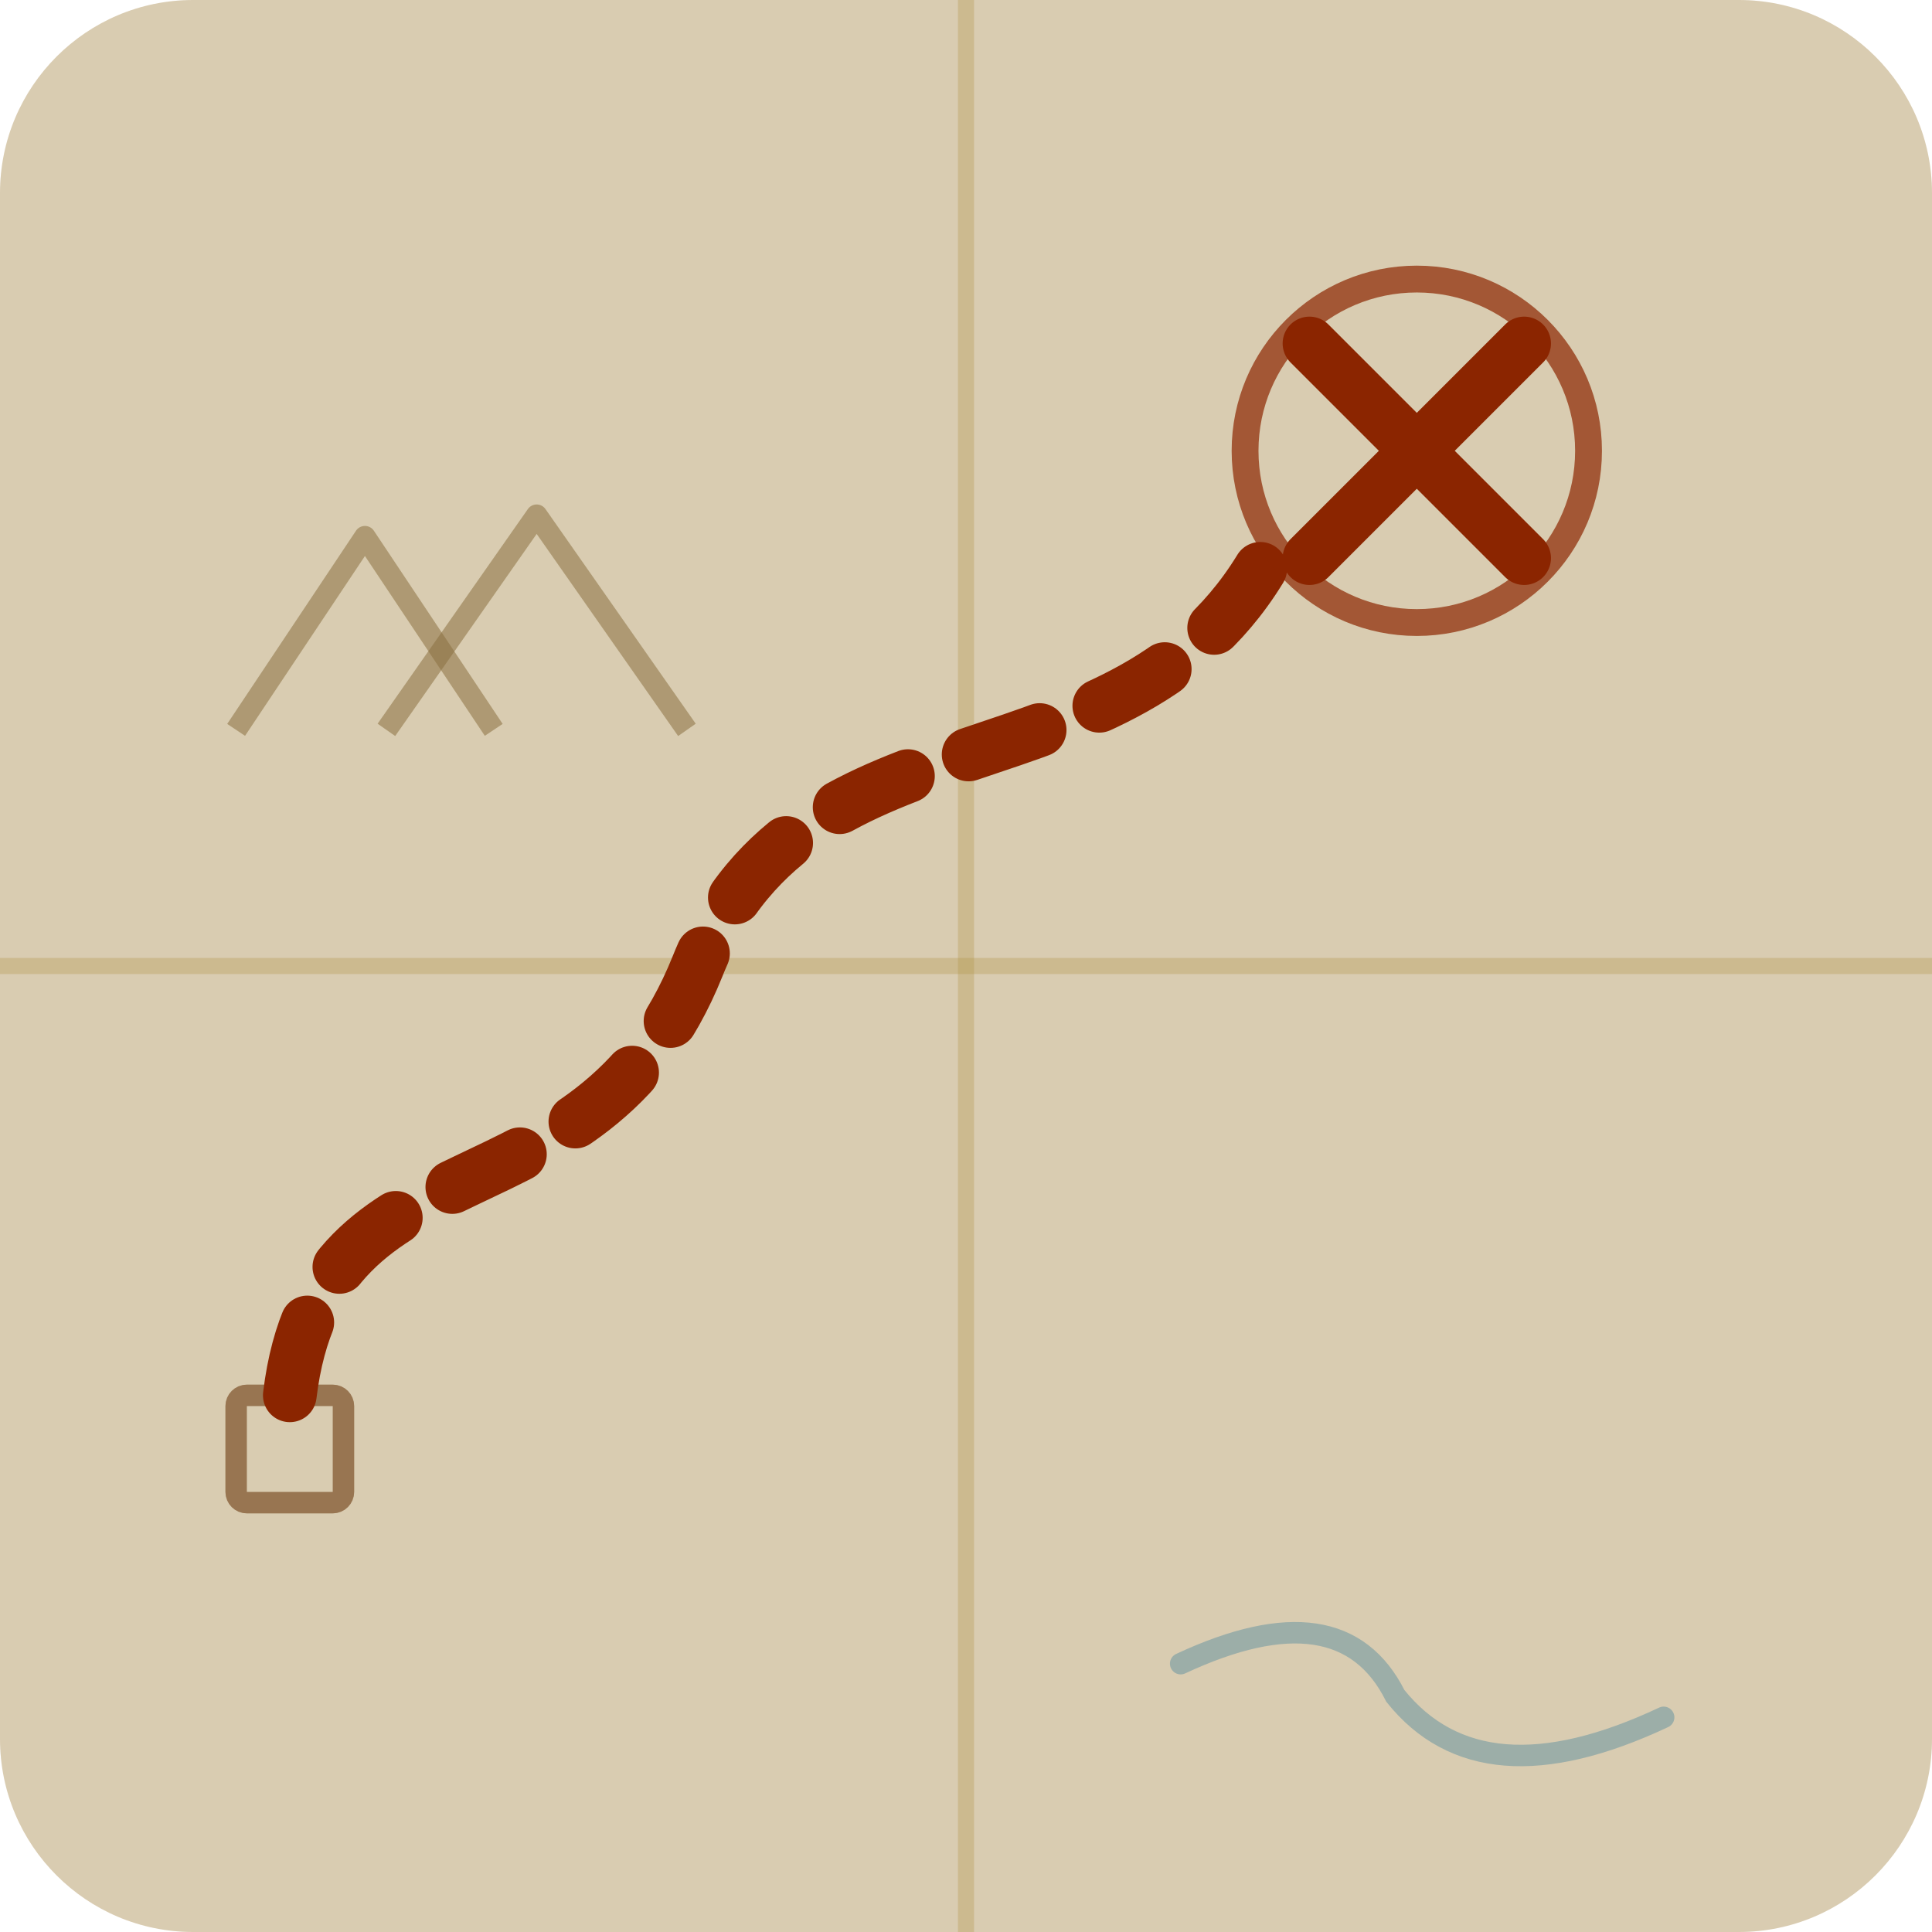
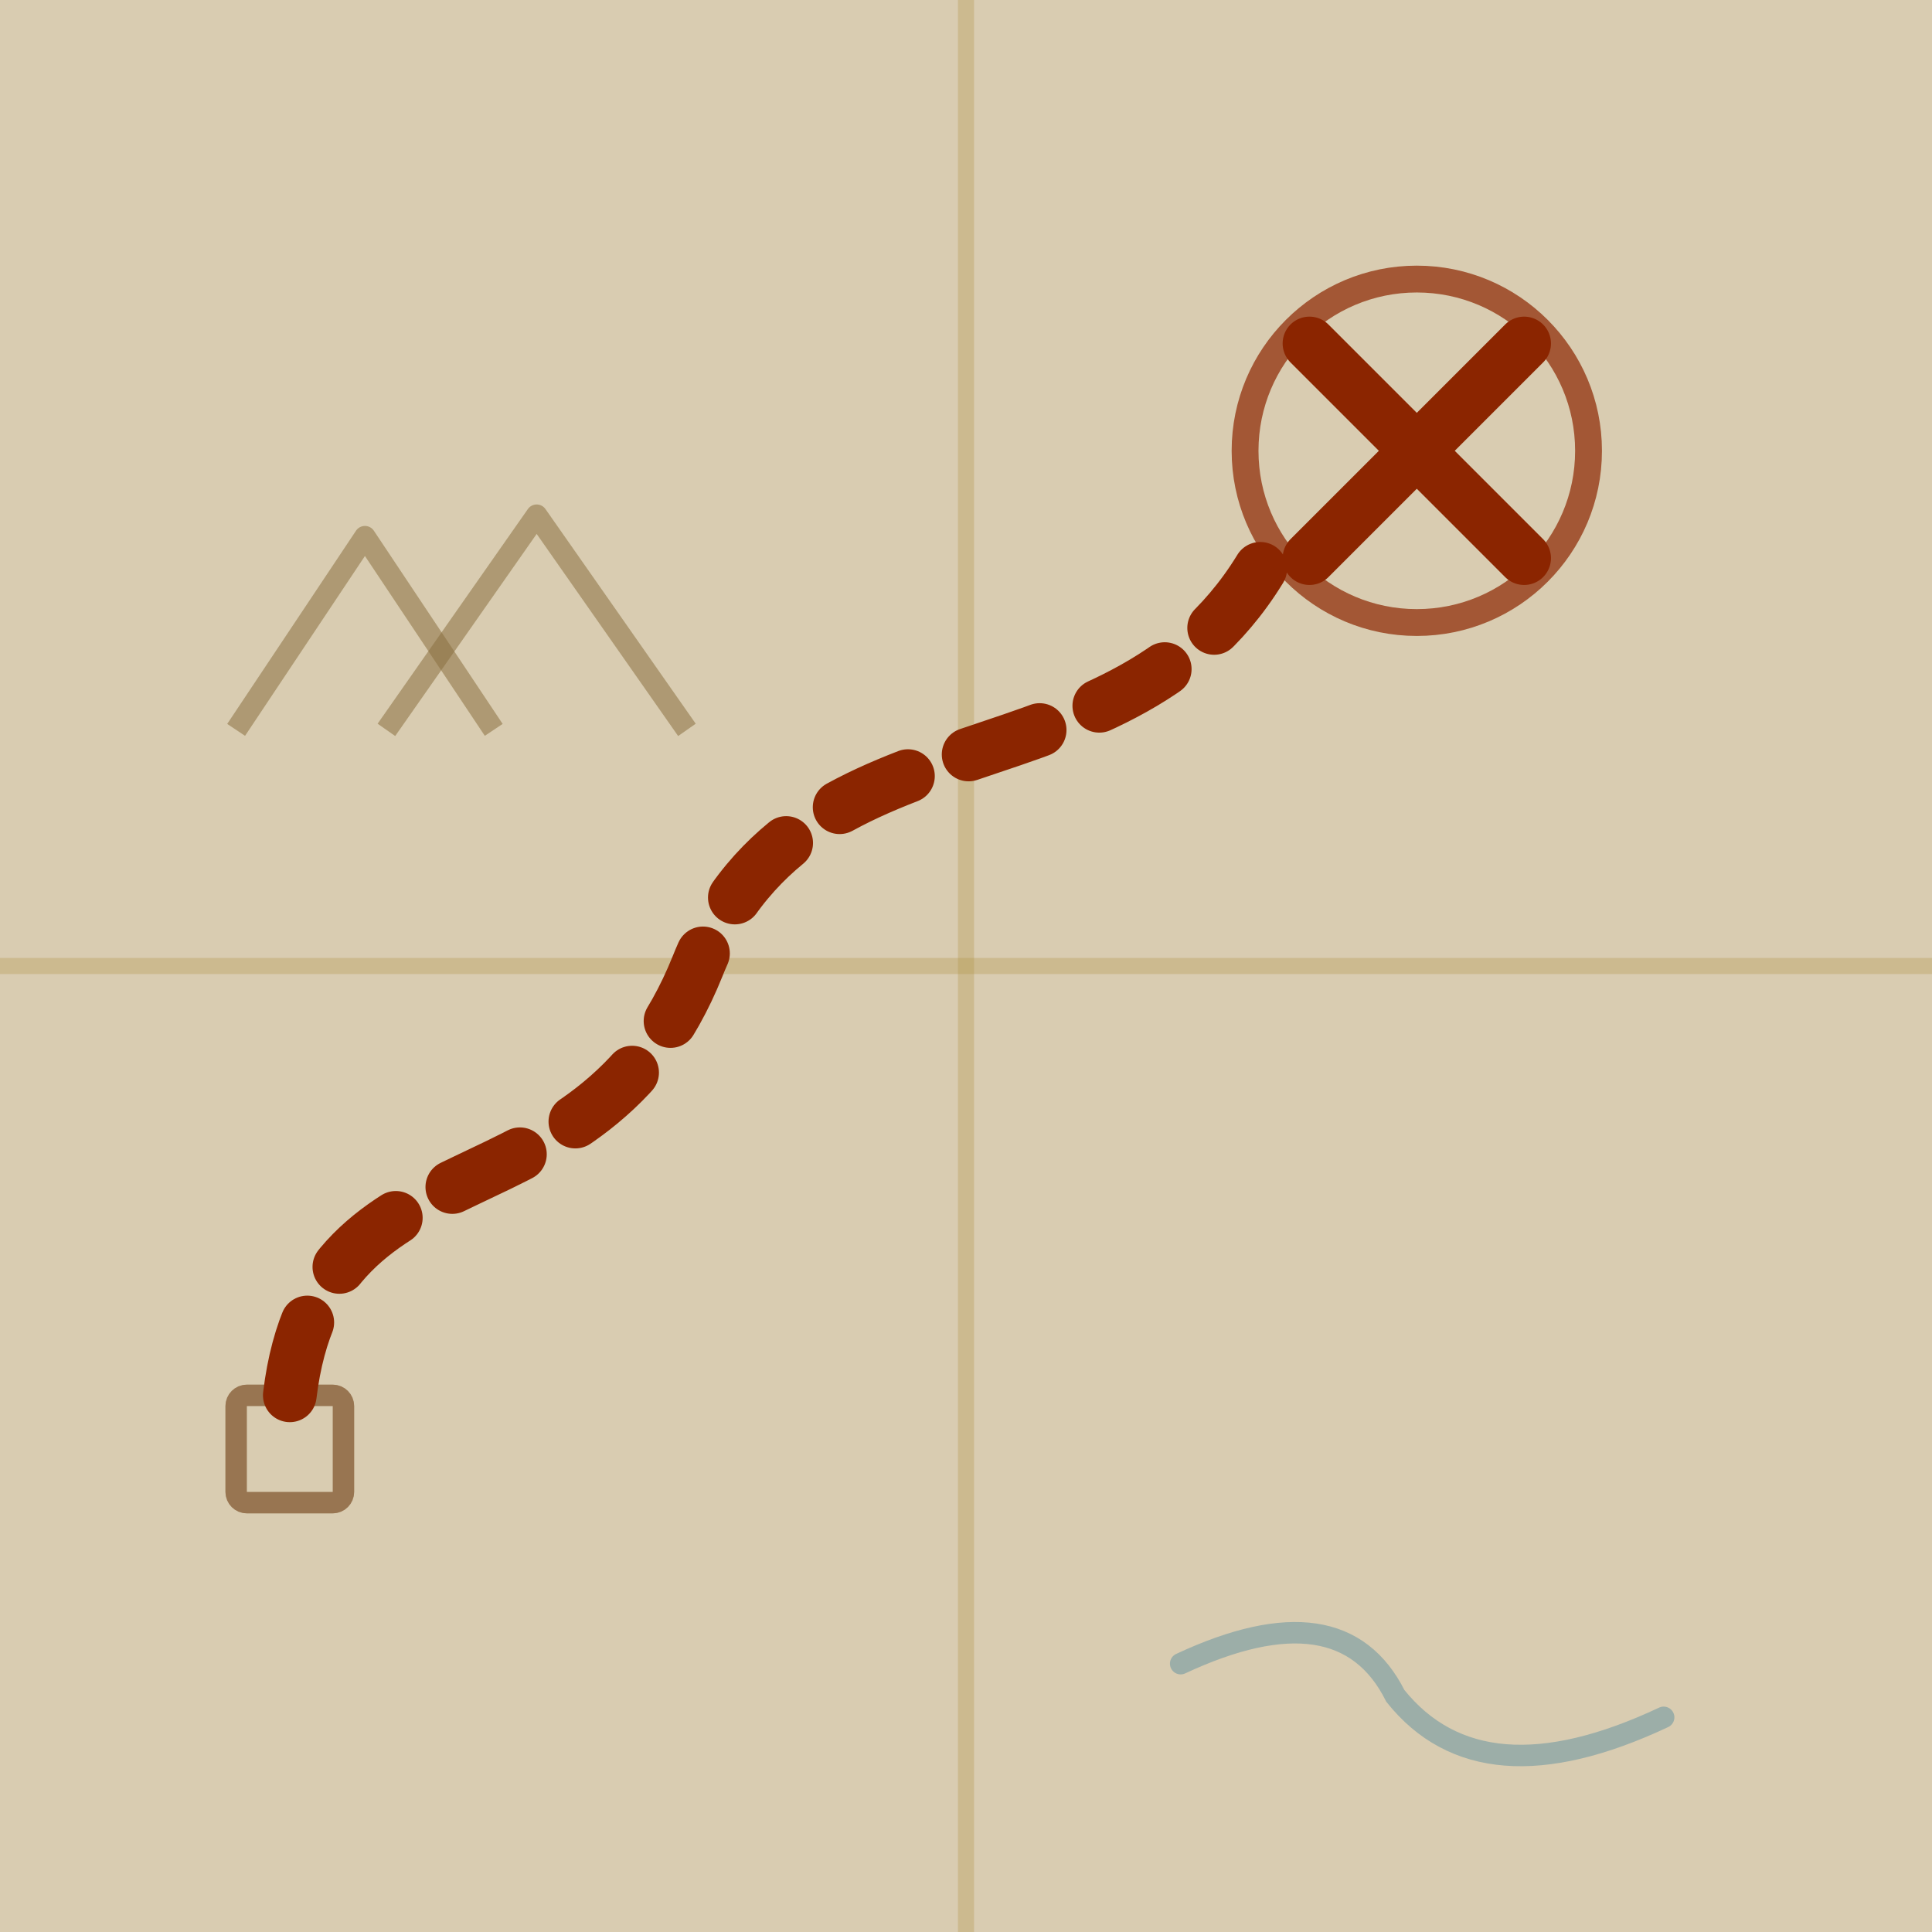
<svg xmlns="http://www.w3.org/2000/svg" viewBox="0 0 180 180">
-   <rect width="180" height="180" rx="18" fill="#e4d8be" />
-   <rect width="180" height="180" rx="18" fill="#8a7050" opacity="0.12" />
+   <rect width="180" height="180" fill="#e4d8be" />
+   <rect width="180" height="180" fill="#8a7050" opacity="0.12" />
  <line x1="90" y1="0" x2="90" y2="180" stroke="#b09040" stroke-width="1.5" opacity="0.3" />
  <line x1="0" y1="90" x2="180" y2="90" stroke="#b09040" stroke-width="1.5" opacity="0.3" />
  <path d="M 22 68 L 34 50 L 46 68" stroke="#8a7040" stroke-width="2" fill="none" opacity="0.55" stroke-linejoin="round" />
  <path d="M 36 68 L 50 48 L 64 68" stroke="#8a7040" stroke-width="2" fill="none" opacity="0.55" stroke-linejoin="round" />
  <path d="M 110 155 Q 125 148, 130 158 Q 138 168, 155 160" stroke="#6090a0" stroke-width="2" fill="none" opacity="0.5" stroke-linecap="round" />
  <rect x="22" y="130" width="10" height="10" rx="1" stroke="#7c5028" stroke-width="2" fill="none" opacity="0.7" />
  <path d="M 27 130 C 30 105, 55 115, 65 90 C 75 65, 105 75, 118 52" stroke="#8b2500" stroke-width="5" stroke-dasharray="7,6" fill="none" stroke-linecap="round" />
  <circle cx="132" cy="42" r="16" stroke="#8b2500" stroke-width="2.5" fill="none" opacity="0.7" />
  <line x1="122" y1="32" x2="142" y2="52" stroke="#8b2500" stroke-width="5" stroke-linecap="round" />
  <line x1="142" y1="32" x2="122" y2="52" stroke="#8b2500" stroke-width="5" stroke-linecap="round" />
</svg>
